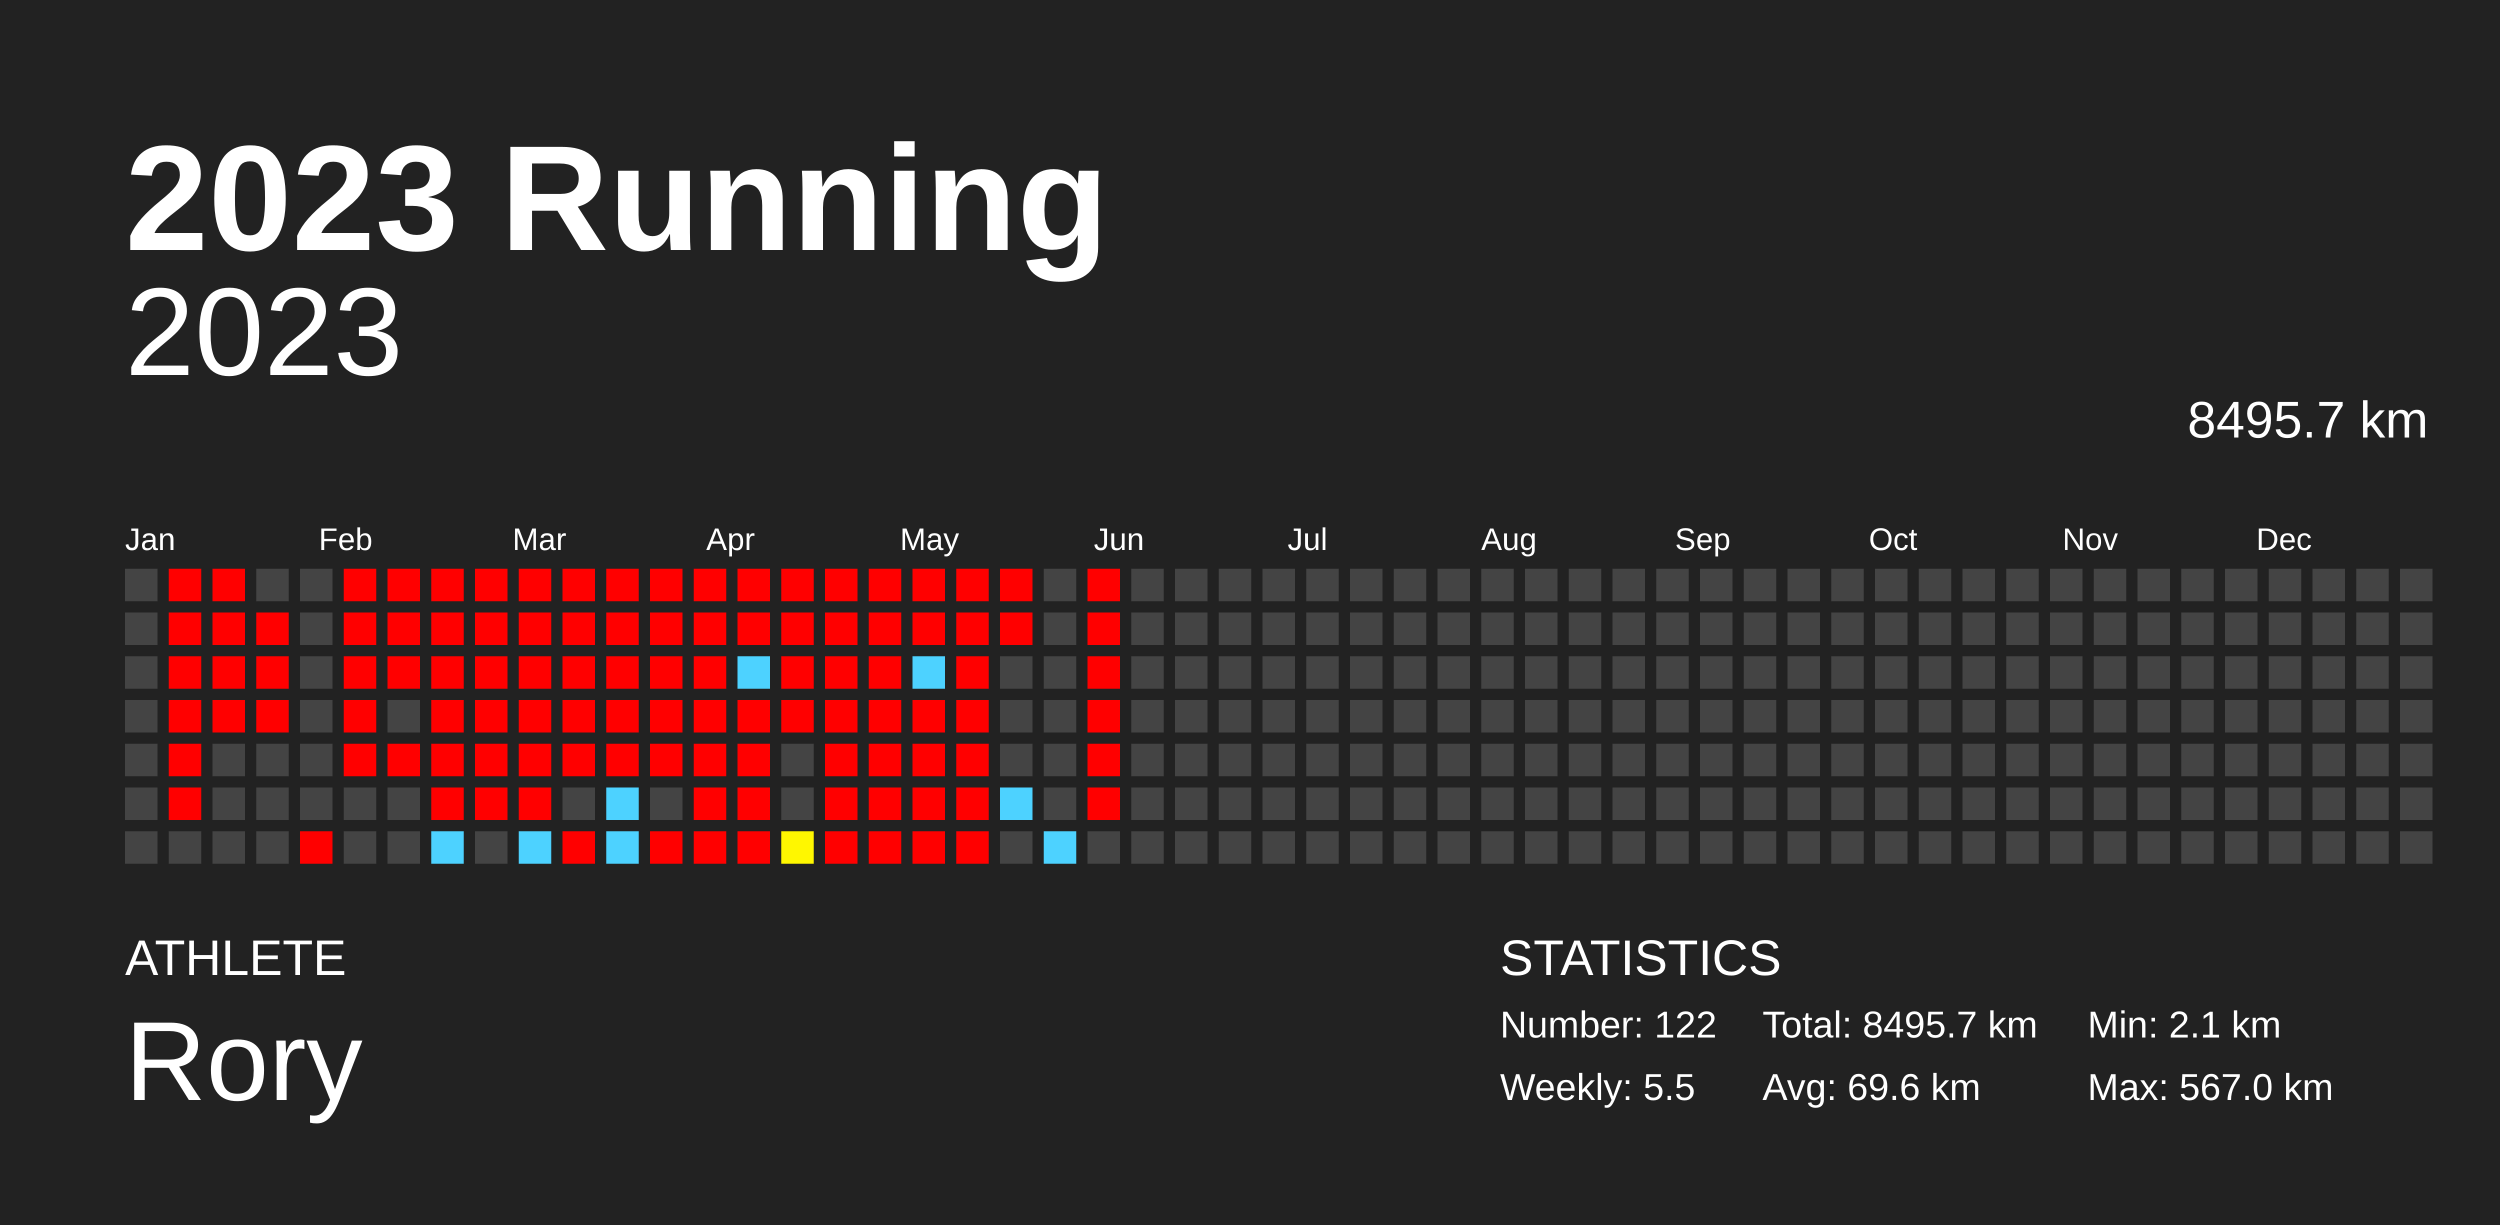
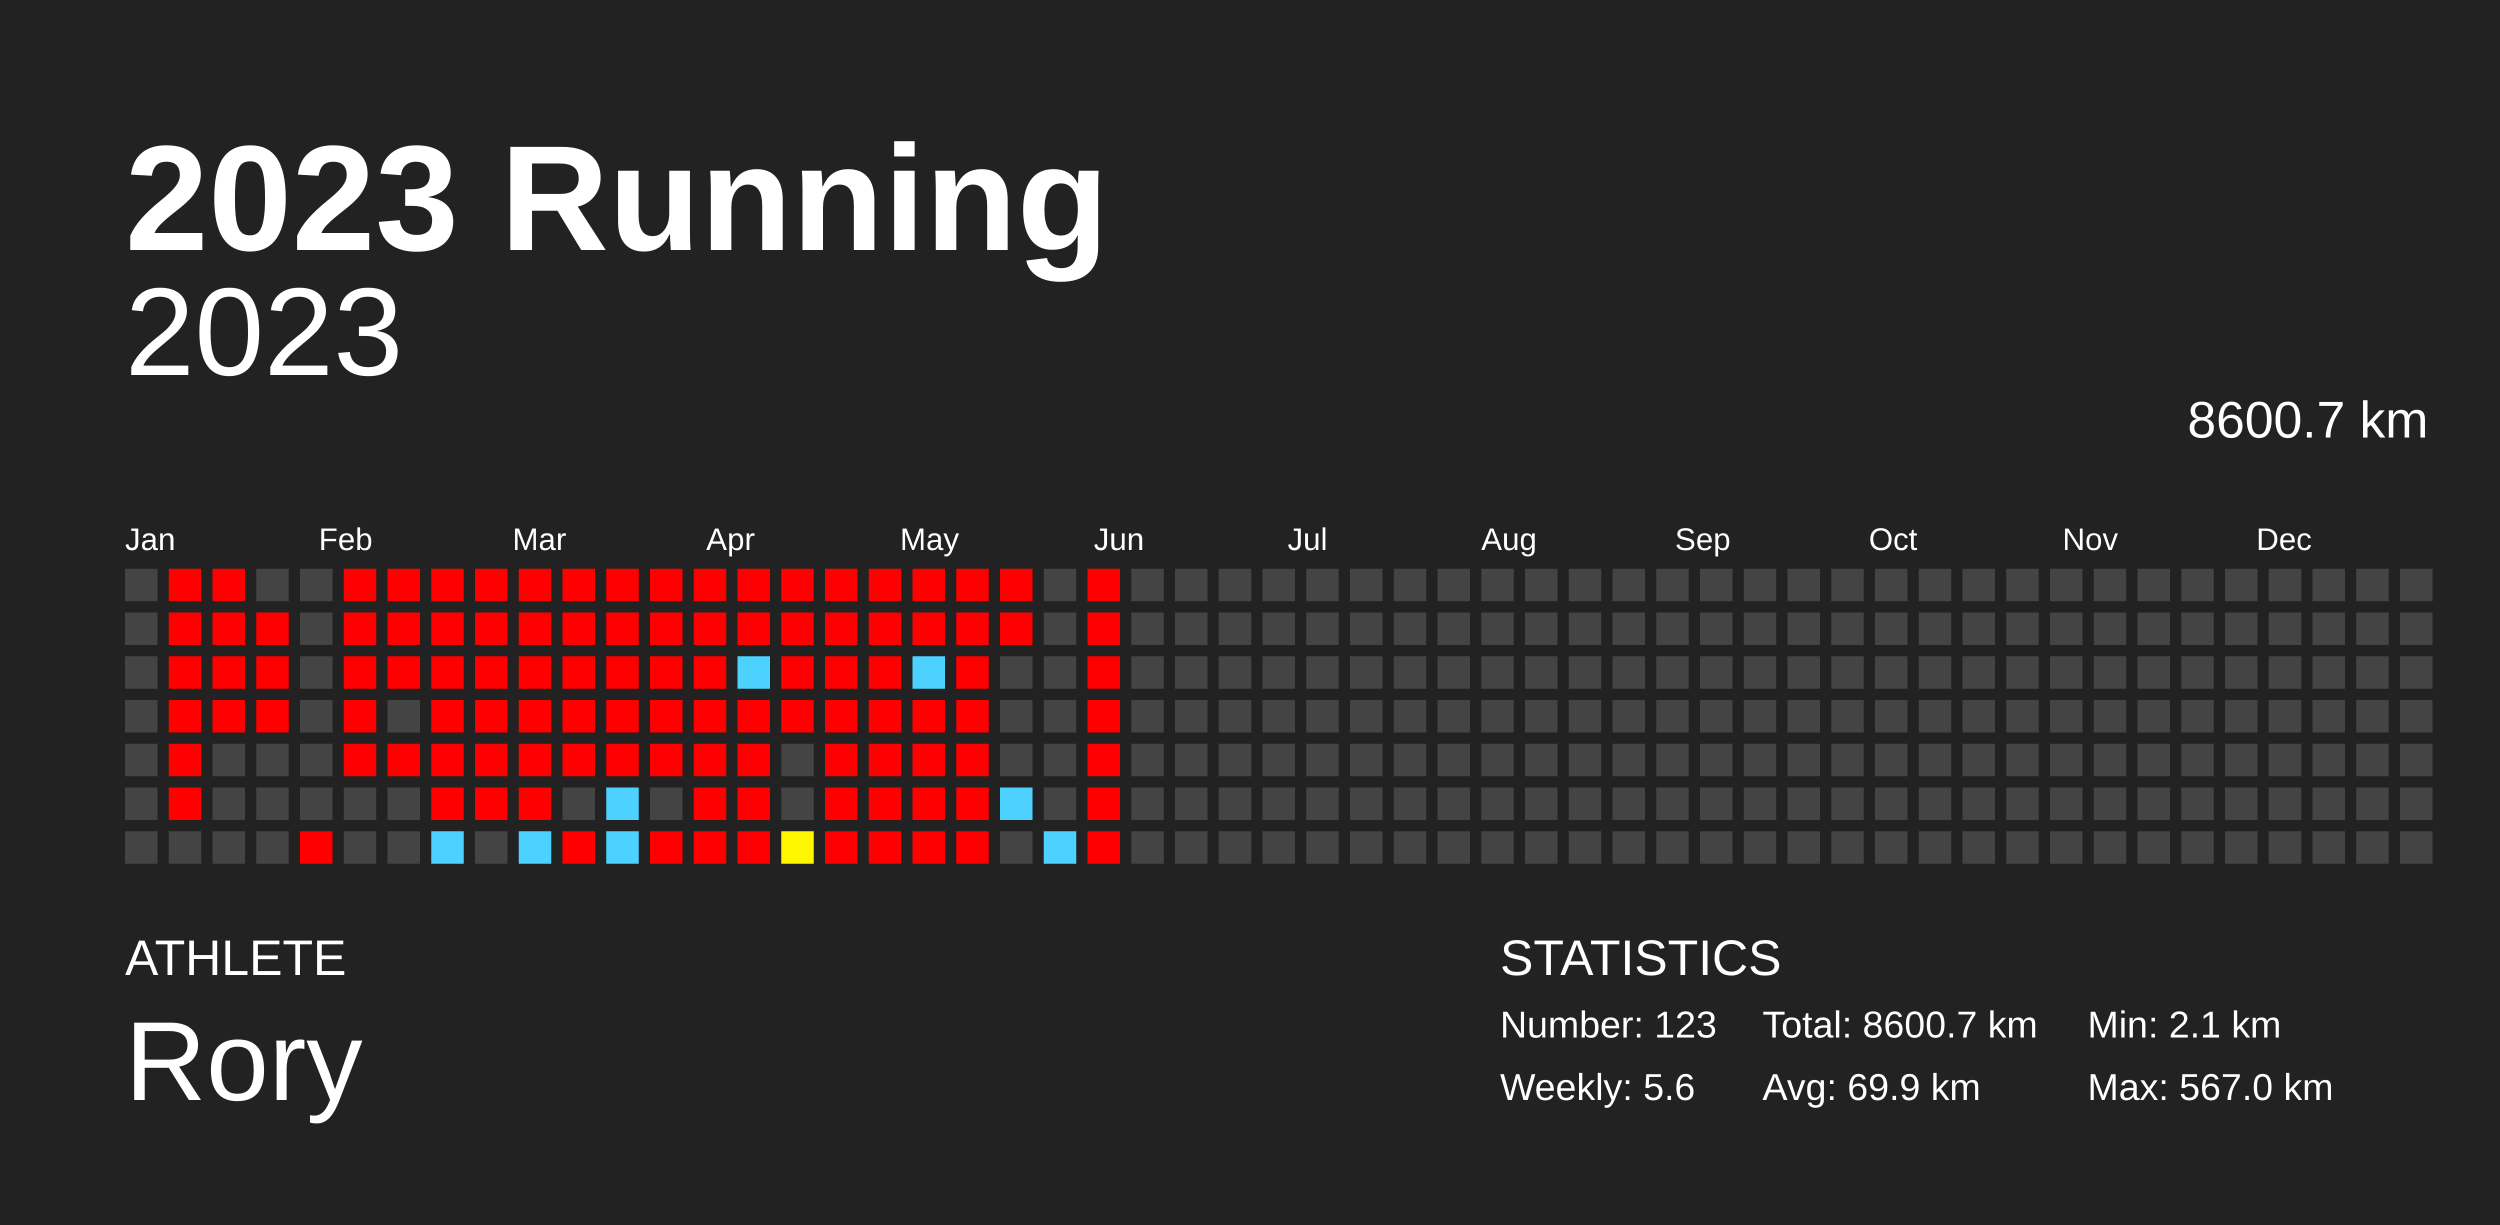
<svg xmlns="http://www.w3.org/2000/svg" baseProfile="full" height="98mm" version="1.1" viewBox="0,0,200,98" width="200mm">
  <defs />
  <rect fill="#222222" height="98" width="200" x="0" y="0" />
  <text fill="#FFFFFF" style="font-size:12px; font-family:Arial; font-weight:bold;" x="10" y="20">2023 Running</text>
  <text fill="#FFFFFF" style="font-size:4px; font-family:Arial" x="10" y="78">ATHLETE</text>
  <text fill="#FFFFFF" style="font-size:9px; font-family:Arial" x="10" y="88">Rory</text>
  <text fill="#FFFFFF" style="font-size:4px; font-family:Arial" x="120" y="78">STATISTICS</text>
-   <text fill="#FFFFFF" style="font-size:3px; font-family:Arial" x="120" y="83">Number: 122</text>
-   <text fill="#FFFFFF" style="font-size:3px; font-family:Arial" x="120" y="88">Weekly: 5.5</text>
-   <text fill="#FFFFFF" style="font-size:3px; font-family:Arial" x="141" y="83">Total: 8495.7 km</text>
-   <text fill="#FFFFFF" style="font-size:3px; font-family:Arial" x="141" y="88">Avg: 69.6 km</text>
+   <text fill="#FFFFFF" style="font-size:3px; font-family:Arial" x="120" y="83">Number: 123</text>
+   <text fill="#FFFFFF" style="font-size:3px; font-family:Arial" x="120" y="88">Weekly: 5.6</text>
+   <text fill="#FFFFFF" style="font-size:3px; font-family:Arial" x="141" y="83">Total: 8600.7 km</text>
+   <text fill="#FFFFFF" style="font-size:3px; font-family:Arial" x="141" y="88">Avg: 69.9 km</text>
  <text fill="#FFFFFF" style="font-size:3px; font-family:Arial" x="167" y="83">Min: 2.1 km</text>
  <text fill="#FFFFFF" style="font-size:3px; font-family:Arial" x="167" y="88">Max: 567.0 km</text>
  <text alignment-baseline="hanging" fill="#FFFFFF" style="font-size:10.0px; font-family:Arial;" x="10" y="30">2023</text>
-   <text alignment-baseline="hanging" fill="#FFFFFF" style="font-size:4.125px; font-family:Arial;" x="175" y="35">8495.7 km</text>
+   <text alignment-baseline="hanging" fill="#FFFFFF" style="font-size:4.125px; font-family:Arial;" x="175" y="35">8600.7 km</text>
  <text fill="#FFFFFF" style="font-size:2.5px; font-family:Arial" x="10.0" y="44">Jan</text>
  <text fill="#FFFFFF" style="font-size:2.5px; font-family:Arial" x="25.5" y="44">Feb</text>
  <text fill="#FFFFFF" style="font-size:2.5px; font-family:Arial" x="41.0" y="44">Mar</text>
  <text fill="#FFFFFF" style="font-size:2.5px; font-family:Arial" x="56.5" y="44">Apr</text>
  <text fill="#FFFFFF" style="font-size:2.5px; font-family:Arial" x="72.0" y="44">May</text>
  <text fill="#FFFFFF" style="font-size:2.5px; font-family:Arial" x="87.5" y="44">Jun</text>
  <text fill="#FFFFFF" style="font-size:2.5px; font-family:Arial" x="103.0" y="44">Jul</text>
  <text fill="#FFFFFF" style="font-size:2.5px; font-family:Arial" x="118.5" y="44">Aug</text>
  <text fill="#FFFFFF" style="font-size:2.5px; font-family:Arial" x="134.0" y="44">Sep</text>
  <text fill="#FFFFFF" style="font-size:2.5px; font-family:Arial" x="149.5" y="44">Oct</text>
  <text fill="#FFFFFF" style="font-size:2.5px; font-family:Arial" x="165.0" y="44">Nov</text>
  <text fill="#FFFFFF" style="font-size:2.5px; font-family:Arial" x="180.5" y="44">Dec</text>
  <rect fill="#444444" height="2.6" width="2.6" x="10.0" y="45.5" />
  <rect fill="#444444" height="2.6" width="2.6" x="10.0" y="49.0" />
  <rect fill="#444444" height="2.6" width="2.6" x="10.0" y="52.5" />
  <rect fill="#444444" height="2.6" width="2.6" x="10.0" y="56.0" />
  <rect fill="#444444" height="2.6" width="2.6" x="10.0" y="59.5" />
  <rect fill="#444444" height="2.6" width="2.6" x="10.0" y="63.0" />
  <rect fill="#444444" height="2.6" width="2.6" x="10.0" y="66.5" />
  <rect fill="red" height="2.6" width="2.6" x="13.5" y="45.5" />
  <rect fill="red" height="2.6" width="2.6" x="13.5" y="49.0" />
  <rect fill="red" height="2.6" width="2.6" x="13.5" y="52.5" />
  <rect fill="red" height="2.6" width="2.6" x="13.5" y="56.0" />
  <rect fill="red" height="2.6" width="2.6" x="13.5" y="59.5" />
  <rect fill="red" height="2.6" width="2.6" x="13.5" y="63.0" />
  <rect fill="#444444" height="2.6" width="2.6" x="13.5" y="66.5" />
  <rect fill="red" height="2.6" width="2.6" x="17.0" y="45.5" />
  <rect fill="red" height="2.6" width="2.6" x="17.0" y="49.0" />
  <rect fill="red" height="2.6" width="2.6" x="17.0" y="52.5" />
  <rect fill="red" height="2.6" width="2.6" x="17.0" y="56.0" />
  <rect fill="#444444" height="2.6" width="2.6" x="17.0" y="59.5" />
  <rect fill="#444444" height="2.6" width="2.6" x="17.0" y="63.0" />
  <rect fill="#444444" height="2.6" width="2.6" x="17.0" y="66.5" />
  <rect fill="#444444" height="2.6" width="2.6" x="20.5" y="45.5" />
  <rect fill="red" height="2.6" width="2.6" x="20.5" y="49.0" />
  <rect fill="red" height="2.6" width="2.6" x="20.5" y="52.5" />
  <rect fill="red" height="2.6" width="2.6" x="20.5" y="56.0" />
  <rect fill="#444444" height="2.6" width="2.6" x="20.5" y="59.5" />
  <rect fill="#444444" height="2.6" width="2.6" x="20.5" y="63.0" />
  <rect fill="#444444" height="2.6" width="2.6" x="20.5" y="66.5" />
  <rect fill="#444444" height="2.6" width="2.6" x="24.0" y="45.5" />
  <rect fill="#444444" height="2.6" width="2.6" x="24.0" y="49.0" />
  <rect fill="#444444" height="2.6" width="2.6" x="24.0" y="52.5" />
  <rect fill="#444444" height="2.6" width="2.6" x="24.0" y="56.0" />
  <rect fill="#444444" height="2.6" width="2.6" x="24.0" y="59.5" />
  <rect fill="#444444" height="2.6" width="2.6" x="24.0" y="63.0" />
  <rect fill="red" height="2.6" width="2.6" x="24.0" y="66.5" />
  <rect fill="red" height="2.6" width="2.6" x="27.5" y="45.5" />
  <rect fill="red" height="2.6" width="2.6" x="27.5" y="49.0" />
  <rect fill="red" height="2.6" width="2.6" x="27.5" y="52.5" />
  <rect fill="red" height="2.6" width="2.6" x="27.5" y="56.0" />
  <rect fill="red" height="2.6" width="2.6" x="27.5" y="59.5" />
  <rect fill="#444444" height="2.6" width="2.6" x="27.5" y="63.0" />
  <rect fill="#444444" height="2.6" width="2.6" x="27.5" y="66.5" />
  <rect fill="red" height="2.6" width="2.6" x="31.0" y="45.5" />
  <rect fill="red" height="2.6" width="2.6" x="31.0" y="49.0" />
  <rect fill="red" height="2.6" width="2.6" x="31.0" y="52.5" />
  <rect fill="#444444" height="2.6" width="2.6" x="31.0" y="56.0" />
  <rect fill="red" height="2.6" width="2.6" x="31.0" y="59.5" />
  <rect fill="#444444" height="2.6" width="2.6" x="31.0" y="63.0" />
  <rect fill="#444444" height="2.6" width="2.6" x="31.0" y="66.5" />
  <rect fill="red" height="2.6" width="2.6" x="34.5" y="45.5" />
  <rect fill="red" height="2.6" width="2.6" x="34.5" y="49.0" />
  <rect fill="red" height="2.6" width="2.6" x="34.5" y="52.5" />
  <rect fill="red" height="2.6" width="2.6" x="34.5" y="56.0" />
  <rect fill="red" height="2.6" width="2.6" x="34.5" y="59.5" />
  <rect fill="red" height="2.6" width="2.6" x="34.5" y="63.0" />
  <rect fill="#4dd2ff" height="2.6" width="2.6" x="34.5" y="66.5" />
  <rect fill="red" height="2.6" width="2.6" x="38.0" y="45.5" />
  <rect fill="red" height="2.6" width="2.6" x="38.0" y="49.0" />
  <rect fill="red" height="2.6" width="2.6" x="38.0" y="52.5" />
  <rect fill="red" height="2.6" width="2.6" x="38.0" y="56.0" />
  <rect fill="red" height="2.6" width="2.6" x="38.0" y="59.5" />
  <rect fill="red" height="2.6" width="2.6" x="38.0" y="63.0" />
  <rect fill="#444444" height="2.6" width="2.6" x="38.0" y="66.5" />
  <rect fill="red" height="2.6" width="2.6" x="41.5" y="45.5" />
  <rect fill="red" height="2.6" width="2.6" x="41.5" y="49.0" />
  <rect fill="red" height="2.6" width="2.6" x="41.5" y="52.5" />
  <rect fill="red" height="2.6" width="2.6" x="41.5" y="56.0" />
  <rect fill="red" height="2.6" width="2.6" x="41.5" y="59.5" />
  <rect fill="red" height="2.6" width="2.6" x="41.5" y="63.0" />
  <rect fill="#4dd2ff" height="2.6" width="2.6" x="41.5" y="66.5" />
  <rect fill="red" height="2.6" width="2.6" x="45.0" y="45.5" />
  <rect fill="red" height="2.6" width="2.6" x="45.0" y="49.0" />
  <rect fill="red" height="2.6" width="2.6" x="45.0" y="52.5" />
  <rect fill="red" height="2.6" width="2.6" x="45.0" y="56.0" />
  <rect fill="red" height="2.6" width="2.6" x="45.0" y="59.5" />
  <rect fill="#444444" height="2.6" width="2.6" x="45.0" y="63.0" />
  <rect fill="red" height="2.6" width="2.6" x="45.0" y="66.5" />
  <rect fill="red" height="2.6" width="2.6" x="48.5" y="45.5" />
  <rect fill="red" height="2.6" width="2.6" x="48.5" y="49.0" />
  <rect fill="red" height="2.6" width="2.6" x="48.5" y="52.5" />
  <rect fill="red" height="2.6" width="2.6" x="48.5" y="56.0" />
  <rect fill="red" height="2.6" width="2.6" x="48.5" y="59.5" />
  <rect fill="#4dd2ff" height="2.6" width="2.6" x="48.5" y="63.0" />
  <rect fill="#4dd2ff" height="2.6" width="2.6" x="48.5" y="66.5" />
  <rect fill="red" height="2.6" width="2.6" x="52.0" y="45.5" />
  <rect fill="red" height="2.6" width="2.6" x="52.0" y="49.0" />
  <rect fill="red" height="2.6" width="2.6" x="52.0" y="52.5" />
  <rect fill="red" height="2.6" width="2.6" x="52.0" y="56.0" />
  <rect fill="red" height="2.6" width="2.6" x="52.0" y="59.5" />
  <rect fill="#444444" height="2.6" width="2.6" x="52.0" y="63.0" />
  <rect fill="red" height="2.6" width="2.6" x="52.0" y="66.5" />
  <rect fill="red" height="2.6" width="2.6" x="55.5" y="45.5" />
  <rect fill="red" height="2.6" width="2.6" x="55.5" y="49.0" />
  <rect fill="red" height="2.6" width="2.6" x="55.5" y="52.5" />
  <rect fill="red" height="2.6" width="2.6" x="55.5" y="56.0" />
  <rect fill="red" height="2.6" width="2.6" x="55.5" y="59.5" />
  <rect fill="red" height="2.6" width="2.6" x="55.5" y="63.0" />
  <rect fill="red" height="2.6" width="2.6" x="55.5" y="66.5" />
  <rect fill="red" height="2.6" width="2.6" x="59.0" y="45.5" />
  <rect fill="red" height="2.6" width="2.6" x="59.0" y="49.0" />
  <rect fill="#4dd2ff" height="2.6" width="2.6" x="59.0" y="52.5" />
  <rect fill="red" height="2.6" width="2.6" x="59.0" y="56.0" />
  <rect fill="red" height="2.6" width="2.6" x="59.0" y="59.5" />
  <rect fill="red" height="2.6" width="2.6" x="59.0" y="63.0" />
  <rect fill="red" height="2.6" width="2.6" x="59.0" y="66.5" />
  <rect fill="red" height="2.6" width="2.6" x="62.5" y="45.5" />
  <rect fill="red" height="2.6" width="2.6" x="62.5" y="49.0" />
  <rect fill="red" height="2.6" width="2.6" x="62.5" y="52.5" />
  <rect fill="red" height="2.6" width="2.6" x="62.5" y="56.0" />
  <rect fill="#444444" height="2.6" width="2.6" x="62.5" y="59.5" />
  <rect fill="#444444" height="2.6" width="2.6" x="62.5" y="63.0" />
  <rect fill="#fff700" height="2.6" width="2.6" x="62.5" y="66.5" />
  <rect fill="red" height="2.6" width="2.6" x="66.0" y="45.5" />
  <rect fill="red" height="2.6" width="2.6" x="66.0" y="49.0" />
  <rect fill="red" height="2.6" width="2.6" x="66.0" y="52.5" />
  <rect fill="red" height="2.6" width="2.6" x="66.0" y="56.0" />
  <rect fill="red" height="2.6" width="2.6" x="66.0" y="59.5" />
  <rect fill="red" height="2.6" width="2.6" x="66.0" y="63.0" />
  <rect fill="red" height="2.6" width="2.6" x="66.0" y="66.5" />
  <rect fill="red" height="2.6" width="2.6" x="69.5" y="45.5" />
  <rect fill="red" height="2.6" width="2.6" x="69.5" y="49.0" />
  <rect fill="red" height="2.6" width="2.6" x="69.5" y="52.5" />
  <rect fill="red" height="2.6" width="2.6" x="69.5" y="56.0" />
  <rect fill="red" height="2.6" width="2.6" x="69.5" y="59.5" />
  <rect fill="red" height="2.6" width="2.6" x="69.5" y="63.0" />
  <rect fill="red" height="2.6" width="2.6" x="69.5" y="66.5" />
  <rect fill="red" height="2.6" width="2.6" x="73.0" y="45.5" />
  <rect fill="red" height="2.6" width="2.6" x="73.0" y="49.0" />
  <rect fill="#4dd2ff" height="2.6" width="2.6" x="73.0" y="52.5" />
  <rect fill="red" height="2.6" width="2.6" x="73.0" y="56.0" />
  <rect fill="red" height="2.6" width="2.6" x="73.0" y="59.5" />
  <rect fill="red" height="2.6" width="2.6" x="73.0" y="63.0" />
  <rect fill="red" height="2.6" width="2.6" x="73.0" y="66.5" />
  <rect fill="red" height="2.6" width="2.6" x="76.5" y="45.5" />
  <rect fill="red" height="2.6" width="2.6" x="76.5" y="49.0" />
  <rect fill="red" height="2.6" width="2.6" x="76.5" y="52.5" />
  <rect fill="red" height="2.6" width="2.6" x="76.5" y="56.0" />
  <rect fill="red" height="2.6" width="2.6" x="76.5" y="59.5" />
  <rect fill="red" height="2.6" width="2.6" x="76.5" y="63.0" />
  <rect fill="red" height="2.6" width="2.6" x="76.5" y="66.5" />
  <rect fill="red" height="2.6" width="2.6" x="80.0" y="45.5" />
  <rect fill="red" height="2.6" width="2.6" x="80.0" y="49.0" />
  <rect fill="#444444" height="2.6" width="2.6" x="80.0" y="52.5" />
  <rect fill="#444444" height="2.6" width="2.6" x="80.0" y="56.0" />
  <rect fill="#444444" height="2.6" width="2.6" x="80.0" y="59.5" />
  <rect fill="#4dd2ff" height="2.6" width="2.6" x="80.0" y="63.0" />
  <rect fill="#444444" height="2.6" width="2.6" x="80.0" y="66.5" />
  <rect fill="#444444" height="2.6" width="2.6" x="83.5" y="45.5" />
  <rect fill="#444444" height="2.6" width="2.6" x="83.5" y="49.0" />
  <rect fill="#444444" height="2.6" width="2.6" x="83.5" y="52.5" />
  <rect fill="#444444" height="2.6" width="2.6" x="83.5" y="56.0" />
  <rect fill="#444444" height="2.6" width="2.6" x="83.5" y="59.5" />
  <rect fill="#444444" height="2.6" width="2.6" x="83.5" y="63.0" />
  <rect fill="#4dd2ff" height="2.6" width="2.6" x="83.5" y="66.5" />
  <rect fill="red" height="2.6" width="2.6" x="87.0" y="45.5" />
  <rect fill="red" height="2.6" width="2.6" x="87.0" y="49.0" />
  <rect fill="red" height="2.6" width="2.6" x="87.0" y="52.5" />
  <rect fill="red" height="2.6" width="2.6" x="87.0" y="56.0" />
  <rect fill="red" height="2.6" width="2.6" x="87.0" y="59.5" />
  <rect fill="red" height="2.6" width="2.6" x="87.0" y="63.0" />
-   <rect fill="#444444" height="2.6" width="2.6" x="87.0" y="66.5" />
+   <rect fill="red" height="2.6" width="2.6" x="87.0" y="66.5" />
  <rect fill="#444444" height="2.6" width="2.6" x="90.5" y="45.5" />
  <rect fill="#444444" height="2.6" width="2.6" x="90.5" y="49.0" />
  <rect fill="#444444" height="2.6" width="2.6" x="90.5" y="52.5" />
  <rect fill="#444444" height="2.6" width="2.6" x="90.5" y="56.0" />
  <rect fill="#444444" height="2.6" width="2.6" x="90.5" y="59.5" />
  <rect fill="#444444" height="2.6" width="2.6" x="90.5" y="63.0" />
  <rect fill="#444444" height="2.6" width="2.6" x="90.5" y="66.5" />
  <rect fill="#444444" height="2.6" width="2.6" x="94.0" y="45.5" />
  <rect fill="#444444" height="2.6" width="2.6" x="94.0" y="49.0" />
  <rect fill="#444444" height="2.6" width="2.6" x="94.0" y="52.5" />
  <rect fill="#444444" height="2.6" width="2.6" x="94.0" y="56.0" />
  <rect fill="#444444" height="2.6" width="2.6" x="94.0" y="59.5" />
  <rect fill="#444444" height="2.6" width="2.6" x="94.0" y="63.0" />
  <rect fill="#444444" height="2.6" width="2.6" x="94.0" y="66.5" />
  <rect fill="#444444" height="2.6" width="2.6" x="97.5" y="45.5" />
  <rect fill="#444444" height="2.6" width="2.6" x="97.5" y="49.0" />
  <rect fill="#444444" height="2.6" width="2.6" x="97.5" y="52.5" />
  <rect fill="#444444" height="2.6" width="2.6" x="97.5" y="56.0" />
  <rect fill="#444444" height="2.6" width="2.6" x="97.5" y="59.5" />
  <rect fill="#444444" height="2.6" width="2.6" x="97.5" y="63.0" />
  <rect fill="#444444" height="2.6" width="2.6" x="97.5" y="66.5" />
  <rect fill="#444444" height="2.6" width="2.6" x="101.0" y="45.5" />
  <rect fill="#444444" height="2.6" width="2.6" x="101.0" y="49.0" />
  <rect fill="#444444" height="2.6" width="2.6" x="101.0" y="52.5" />
  <rect fill="#444444" height="2.6" width="2.6" x="101.0" y="56.0" />
  <rect fill="#444444" height="2.6" width="2.6" x="101.0" y="59.5" />
  <rect fill="#444444" height="2.6" width="2.6" x="101.0" y="63.0" />
  <rect fill="#444444" height="2.6" width="2.6" x="101.0" y="66.5" />
  <rect fill="#444444" height="2.6" width="2.6" x="104.5" y="45.5" />
  <rect fill="#444444" height="2.6" width="2.6" x="104.5" y="49.0" />
  <rect fill="#444444" height="2.6" width="2.6" x="104.5" y="52.5" />
  <rect fill="#444444" height="2.6" width="2.6" x="104.5" y="56.0" />
  <rect fill="#444444" height="2.6" width="2.6" x="104.5" y="59.5" />
  <rect fill="#444444" height="2.6" width="2.6" x="104.5" y="63.0" />
  <rect fill="#444444" height="2.6" width="2.6" x="104.5" y="66.5" />
  <rect fill="#444444" height="2.6" width="2.6" x="108.0" y="45.5" />
  <rect fill="#444444" height="2.6" width="2.6" x="108.0" y="49.0" />
  <rect fill="#444444" height="2.6" width="2.6" x="108.0" y="52.5" />
  <rect fill="#444444" height="2.6" width="2.6" x="108.0" y="56.0" />
  <rect fill="#444444" height="2.6" width="2.6" x="108.0" y="59.5" />
  <rect fill="#444444" height="2.6" width="2.6" x="108.0" y="63.0" />
  <rect fill="#444444" height="2.6" width="2.6" x="108.0" y="66.5" />
  <rect fill="#444444" height="2.6" width="2.6" x="111.5" y="45.5" />
  <rect fill="#444444" height="2.6" width="2.6" x="111.5" y="49.0" />
  <rect fill="#444444" height="2.6" width="2.6" x="111.5" y="52.5" />
  <rect fill="#444444" height="2.6" width="2.6" x="111.5" y="56.0" />
  <rect fill="#444444" height="2.6" width="2.6" x="111.5" y="59.5" />
  <rect fill="#444444" height="2.6" width="2.6" x="111.5" y="63.0" />
  <rect fill="#444444" height="2.6" width="2.6" x="111.5" y="66.5" />
  <rect fill="#444444" height="2.6" width="2.6" x="115.0" y="45.5" />
  <rect fill="#444444" height="2.6" width="2.6" x="115.0" y="49.0" />
  <rect fill="#444444" height="2.6" width="2.6" x="115.0" y="52.5" />
  <rect fill="#444444" height="2.6" width="2.6" x="115.0" y="56.0" />
  <rect fill="#444444" height="2.6" width="2.6" x="115.0" y="59.5" />
  <rect fill="#444444" height="2.6" width="2.6" x="115.0" y="63.0" />
  <rect fill="#444444" height="2.6" width="2.6" x="115.0" y="66.5" />
  <rect fill="#444444" height="2.6" width="2.6" x="118.5" y="45.5" />
  <rect fill="#444444" height="2.6" width="2.6" x="118.5" y="49.0" />
  <rect fill="#444444" height="2.6" width="2.6" x="118.5" y="52.5" />
  <rect fill="#444444" height="2.6" width="2.6" x="118.5" y="56.0" />
  <rect fill="#444444" height="2.6" width="2.6" x="118.5" y="59.5" />
  <rect fill="#444444" height="2.6" width="2.6" x="118.5" y="63.0" />
  <rect fill="#444444" height="2.6" width="2.6" x="118.5" y="66.5" />
  <rect fill="#444444" height="2.6" width="2.6" x="122.0" y="45.5" />
  <rect fill="#444444" height="2.6" width="2.6" x="122.0" y="49.0" />
  <rect fill="#444444" height="2.6" width="2.6" x="122.0" y="52.5" />
  <rect fill="#444444" height="2.6" width="2.6" x="122.0" y="56.0" />
  <rect fill="#444444" height="2.6" width="2.6" x="122.0" y="59.5" />
  <rect fill="#444444" height="2.6" width="2.6" x="122.0" y="63.0" />
  <rect fill="#444444" height="2.6" width="2.6" x="122.0" y="66.5" />
  <rect fill="#444444" height="2.6" width="2.6" x="125.5" y="45.5" />
  <rect fill="#444444" height="2.6" width="2.6" x="125.5" y="49.0" />
  <rect fill="#444444" height="2.6" width="2.6" x="125.5" y="52.5" />
  <rect fill="#444444" height="2.6" width="2.6" x="125.5" y="56.0" />
  <rect fill="#444444" height="2.6" width="2.6" x="125.5" y="59.5" />
  <rect fill="#444444" height="2.6" width="2.6" x="125.5" y="63.0" />
  <rect fill="#444444" height="2.6" width="2.6" x="125.5" y="66.5" />
  <rect fill="#444444" height="2.6" width="2.6" x="129.0" y="45.5" />
  <rect fill="#444444" height="2.6" width="2.6" x="129.0" y="49.0" />
  <rect fill="#444444" height="2.6" width="2.6" x="129.0" y="52.5" />
  <rect fill="#444444" height="2.6" width="2.6" x="129.0" y="56.0" />
  <rect fill="#444444" height="2.6" width="2.6" x="129.0" y="59.5" />
  <rect fill="#444444" height="2.6" width="2.6" x="129.0" y="63.0" />
  <rect fill="#444444" height="2.6" width="2.6" x="129.0" y="66.5" />
  <rect fill="#444444" height="2.6" width="2.6" x="132.5" y="45.5" />
  <rect fill="#444444" height="2.6" width="2.6" x="132.5" y="49.0" />
  <rect fill="#444444" height="2.6" width="2.6" x="132.5" y="52.5" />
  <rect fill="#444444" height="2.6" width="2.6" x="132.5" y="56.0" />
  <rect fill="#444444" height="2.6" width="2.6" x="132.5" y="59.5" />
  <rect fill="#444444" height="2.6" width="2.6" x="132.5" y="63.0" />
  <rect fill="#444444" height="2.6" width="2.6" x="132.5" y="66.5" />
  <rect fill="#444444" height="2.6" width="2.6" x="136.0" y="45.5" />
  <rect fill="#444444" height="2.6" width="2.6" x="136.0" y="49.0" />
  <rect fill="#444444" height="2.6" width="2.6" x="136.0" y="52.5" />
  <rect fill="#444444" height="2.6" width="2.6" x="136.0" y="56.0" />
  <rect fill="#444444" height="2.6" width="2.6" x="136.0" y="59.5" />
  <rect fill="#444444" height="2.6" width="2.6" x="136.0" y="63.0" />
  <rect fill="#444444" height="2.6" width="2.6" x="136.0" y="66.5" />
  <rect fill="#444444" height="2.6" width="2.6" x="139.5" y="45.5" />
  <rect fill="#444444" height="2.6" width="2.6" x="139.5" y="49.0" />
  <rect fill="#444444" height="2.6" width="2.6" x="139.5" y="52.5" />
  <rect fill="#444444" height="2.6" width="2.6" x="139.5" y="56.0" />
  <rect fill="#444444" height="2.6" width="2.6" x="139.5" y="59.5" />
  <rect fill="#444444" height="2.6" width="2.6" x="139.5" y="63.0" />
  <rect fill="#444444" height="2.6" width="2.6" x="139.5" y="66.5" />
  <rect fill="#444444" height="2.6" width="2.6" x="143.0" y="45.5" />
  <rect fill="#444444" height="2.6" width="2.6" x="143.0" y="49.0" />
  <rect fill="#444444" height="2.6" width="2.6" x="143.0" y="52.5" />
  <rect fill="#444444" height="2.6" width="2.6" x="143.0" y="56.0" />
  <rect fill="#444444" height="2.6" width="2.6" x="143.0" y="59.5" />
  <rect fill="#444444" height="2.6" width="2.6" x="143.0" y="63.0" />
  <rect fill="#444444" height="2.6" width="2.6" x="143.0" y="66.5" />
  <rect fill="#444444" height="2.6" width="2.6" x="146.5" y="45.5" />
  <rect fill="#444444" height="2.6" width="2.6" x="146.5" y="49.0" />
  <rect fill="#444444" height="2.6" width="2.6" x="146.5" y="52.5" />
  <rect fill="#444444" height="2.6" width="2.6" x="146.5" y="56.0" />
  <rect fill="#444444" height="2.6" width="2.6" x="146.5" y="59.5" />
  <rect fill="#444444" height="2.6" width="2.6" x="146.5" y="63.0" />
  <rect fill="#444444" height="2.6" width="2.6" x="146.5" y="66.5" />
  <rect fill="#444444" height="2.6" width="2.6" x="150.0" y="45.5" />
  <rect fill="#444444" height="2.6" width="2.6" x="150.0" y="49.0" />
  <rect fill="#444444" height="2.6" width="2.6" x="150.0" y="52.5" />
  <rect fill="#444444" height="2.6" width="2.6" x="150.0" y="56.0" />
  <rect fill="#444444" height="2.6" width="2.6" x="150.0" y="59.5" />
  <rect fill="#444444" height="2.6" width="2.6" x="150.0" y="63.0" />
  <rect fill="#444444" height="2.6" width="2.6" x="150.0" y="66.5" />
  <rect fill="#444444" height="2.6" width="2.6" x="153.5" y="45.5" />
  <rect fill="#444444" height="2.6" width="2.6" x="153.5" y="49.0" />
  <rect fill="#444444" height="2.6" width="2.6" x="153.5" y="52.5" />
  <rect fill="#444444" height="2.6" width="2.6" x="153.5" y="56.0" />
  <rect fill="#444444" height="2.6" width="2.6" x="153.5" y="59.5" />
  <rect fill="#444444" height="2.6" width="2.6" x="153.5" y="63.0" />
  <rect fill="#444444" height="2.6" width="2.6" x="153.5" y="66.5" />
  <rect fill="#444444" height="2.6" width="2.6" x="157.0" y="45.5" />
  <rect fill="#444444" height="2.6" width="2.6" x="157.0" y="49.0" />
  <rect fill="#444444" height="2.6" width="2.6" x="157.0" y="52.5" />
  <rect fill="#444444" height="2.6" width="2.6" x="157.0" y="56.0" />
  <rect fill="#444444" height="2.6" width="2.6" x="157.0" y="59.5" />
  <rect fill="#444444" height="2.6" width="2.6" x="157.0" y="63.0" />
  <rect fill="#444444" height="2.6" width="2.6" x="157.0" y="66.5" />
  <rect fill="#444444" height="2.6" width="2.6" x="160.5" y="45.5" />
  <rect fill="#444444" height="2.6" width="2.6" x="160.5" y="49.0" />
  <rect fill="#444444" height="2.6" width="2.6" x="160.5" y="52.5" />
  <rect fill="#444444" height="2.6" width="2.6" x="160.5" y="56.0" />
  <rect fill="#444444" height="2.6" width="2.6" x="160.5" y="59.5" />
  <rect fill="#444444" height="2.6" width="2.6" x="160.5" y="63.0" />
  <rect fill="#444444" height="2.6" width="2.6" x="160.5" y="66.5" />
  <rect fill="#444444" height="2.6" width="2.6" x="164.0" y="45.5" />
  <rect fill="#444444" height="2.6" width="2.6" x="164.0" y="49.0" />
  <rect fill="#444444" height="2.6" width="2.6" x="164.0" y="52.5" />
  <rect fill="#444444" height="2.6" width="2.6" x="164.0" y="56.0" />
  <rect fill="#444444" height="2.6" width="2.6" x="164.0" y="59.5" />
  <rect fill="#444444" height="2.6" width="2.6" x="164.0" y="63.0" />
  <rect fill="#444444" height="2.6" width="2.6" x="164.0" y="66.5" />
  <rect fill="#444444" height="2.6" width="2.6" x="167.5" y="45.5" />
  <rect fill="#444444" height="2.6" width="2.6" x="167.5" y="49.0" />
  <rect fill="#444444" height="2.6" width="2.6" x="167.5" y="52.5" />
  <rect fill="#444444" height="2.6" width="2.6" x="167.5" y="56.0" />
  <rect fill="#444444" height="2.6" width="2.6" x="167.5" y="59.5" />
  <rect fill="#444444" height="2.6" width="2.6" x="167.5" y="63.0" />
  <rect fill="#444444" height="2.6" width="2.6" x="167.5" y="66.5" />
  <rect fill="#444444" height="2.6" width="2.6" x="171.0" y="45.5" />
  <rect fill="#444444" height="2.6" width="2.6" x="171.0" y="49.0" />
  <rect fill="#444444" height="2.6" width="2.6" x="171.0" y="52.5" />
  <rect fill="#444444" height="2.6" width="2.6" x="171.0" y="56.0" />
  <rect fill="#444444" height="2.6" width="2.6" x="171.0" y="59.5" />
  <rect fill="#444444" height="2.6" width="2.6" x="171.0" y="63.0" />
  <rect fill="#444444" height="2.6" width="2.6" x="171.0" y="66.5" />
  <rect fill="#444444" height="2.6" width="2.6" x="174.5" y="45.5" />
  <rect fill="#444444" height="2.6" width="2.6" x="174.5" y="49.0" />
  <rect fill="#444444" height="2.6" width="2.6" x="174.5" y="52.5" />
  <rect fill="#444444" height="2.6" width="2.6" x="174.5" y="56.0" />
  <rect fill="#444444" height="2.6" width="2.6" x="174.5" y="59.5" />
  <rect fill="#444444" height="2.6" width="2.6" x="174.5" y="63.0" />
  <rect fill="#444444" height="2.6" width="2.6" x="174.5" y="66.5" />
  <rect fill="#444444" height="2.6" width="2.6" x="178.0" y="45.5" />
  <rect fill="#444444" height="2.6" width="2.6" x="178.0" y="49.0" />
  <rect fill="#444444" height="2.6" width="2.6" x="178.0" y="52.5" />
  <rect fill="#444444" height="2.6" width="2.6" x="178.0" y="56.0" />
  <rect fill="#444444" height="2.6" width="2.6" x="178.0" y="59.5" />
  <rect fill="#444444" height="2.6" width="2.6" x="178.0" y="63.0" />
  <rect fill="#444444" height="2.6" width="2.6" x="178.0" y="66.5" />
  <rect fill="#444444" height="2.6" width="2.6" x="181.5" y="45.5" />
  <rect fill="#444444" height="2.6" width="2.6" x="181.5" y="49.0" />
  <rect fill="#444444" height="2.6" width="2.6" x="181.5" y="52.5" />
  <rect fill="#444444" height="2.6" width="2.6" x="181.5" y="56.0" />
  <rect fill="#444444" height="2.6" width="2.6" x="181.5" y="59.5" />
  <rect fill="#444444" height="2.6" width="2.6" x="181.5" y="63.0" />
  <rect fill="#444444" height="2.6" width="2.6" x="181.5" y="66.5" />
  <rect fill="#444444" height="2.6" width="2.6" x="185.0" y="45.5" />
  <rect fill="#444444" height="2.6" width="2.6" x="185.0" y="49.0" />
  <rect fill="#444444" height="2.6" width="2.6" x="185.0" y="52.5" />
  <rect fill="#444444" height="2.6" width="2.6" x="185.0" y="56.0" />
  <rect fill="#444444" height="2.6" width="2.6" x="185.0" y="59.5" />
  <rect fill="#444444" height="2.6" width="2.6" x="185.0" y="63.0" />
  <rect fill="#444444" height="2.6" width="2.6" x="185.0" y="66.5" />
  <rect fill="#444444" height="2.6" width="2.6" x="188.5" y="45.5" />
  <rect fill="#444444" height="2.6" width="2.6" x="188.5" y="49.0" />
  <rect fill="#444444" height="2.6" width="2.6" x="188.5" y="52.5" />
  <rect fill="#444444" height="2.6" width="2.6" x="188.5" y="56.0" />
  <rect fill="#444444" height="2.6" width="2.6" x="188.5" y="59.5" />
  <rect fill="#444444" height="2.6" width="2.6" x="188.5" y="63.0" />
  <rect fill="#444444" height="2.6" width="2.6" x="188.5" y="66.5" />
  <rect fill="#444444" height="2.6" width="2.6" x="192.0" y="45.5" />
  <rect fill="#444444" height="2.6" width="2.6" x="192.0" y="49.0" />
  <rect fill="#444444" height="2.6" width="2.6" x="192.0" y="52.5" />
  <rect fill="#444444" height="2.6" width="2.6" x="192.0" y="56.0" />
  <rect fill="#444444" height="2.6" width="2.6" x="192.0" y="59.5" />
  <rect fill="#444444" height="2.6" width="2.6" x="192.0" y="63.0" />
  <rect fill="#444444" height="2.6" width="2.6" x="192.0" y="66.5" />
</svg>
